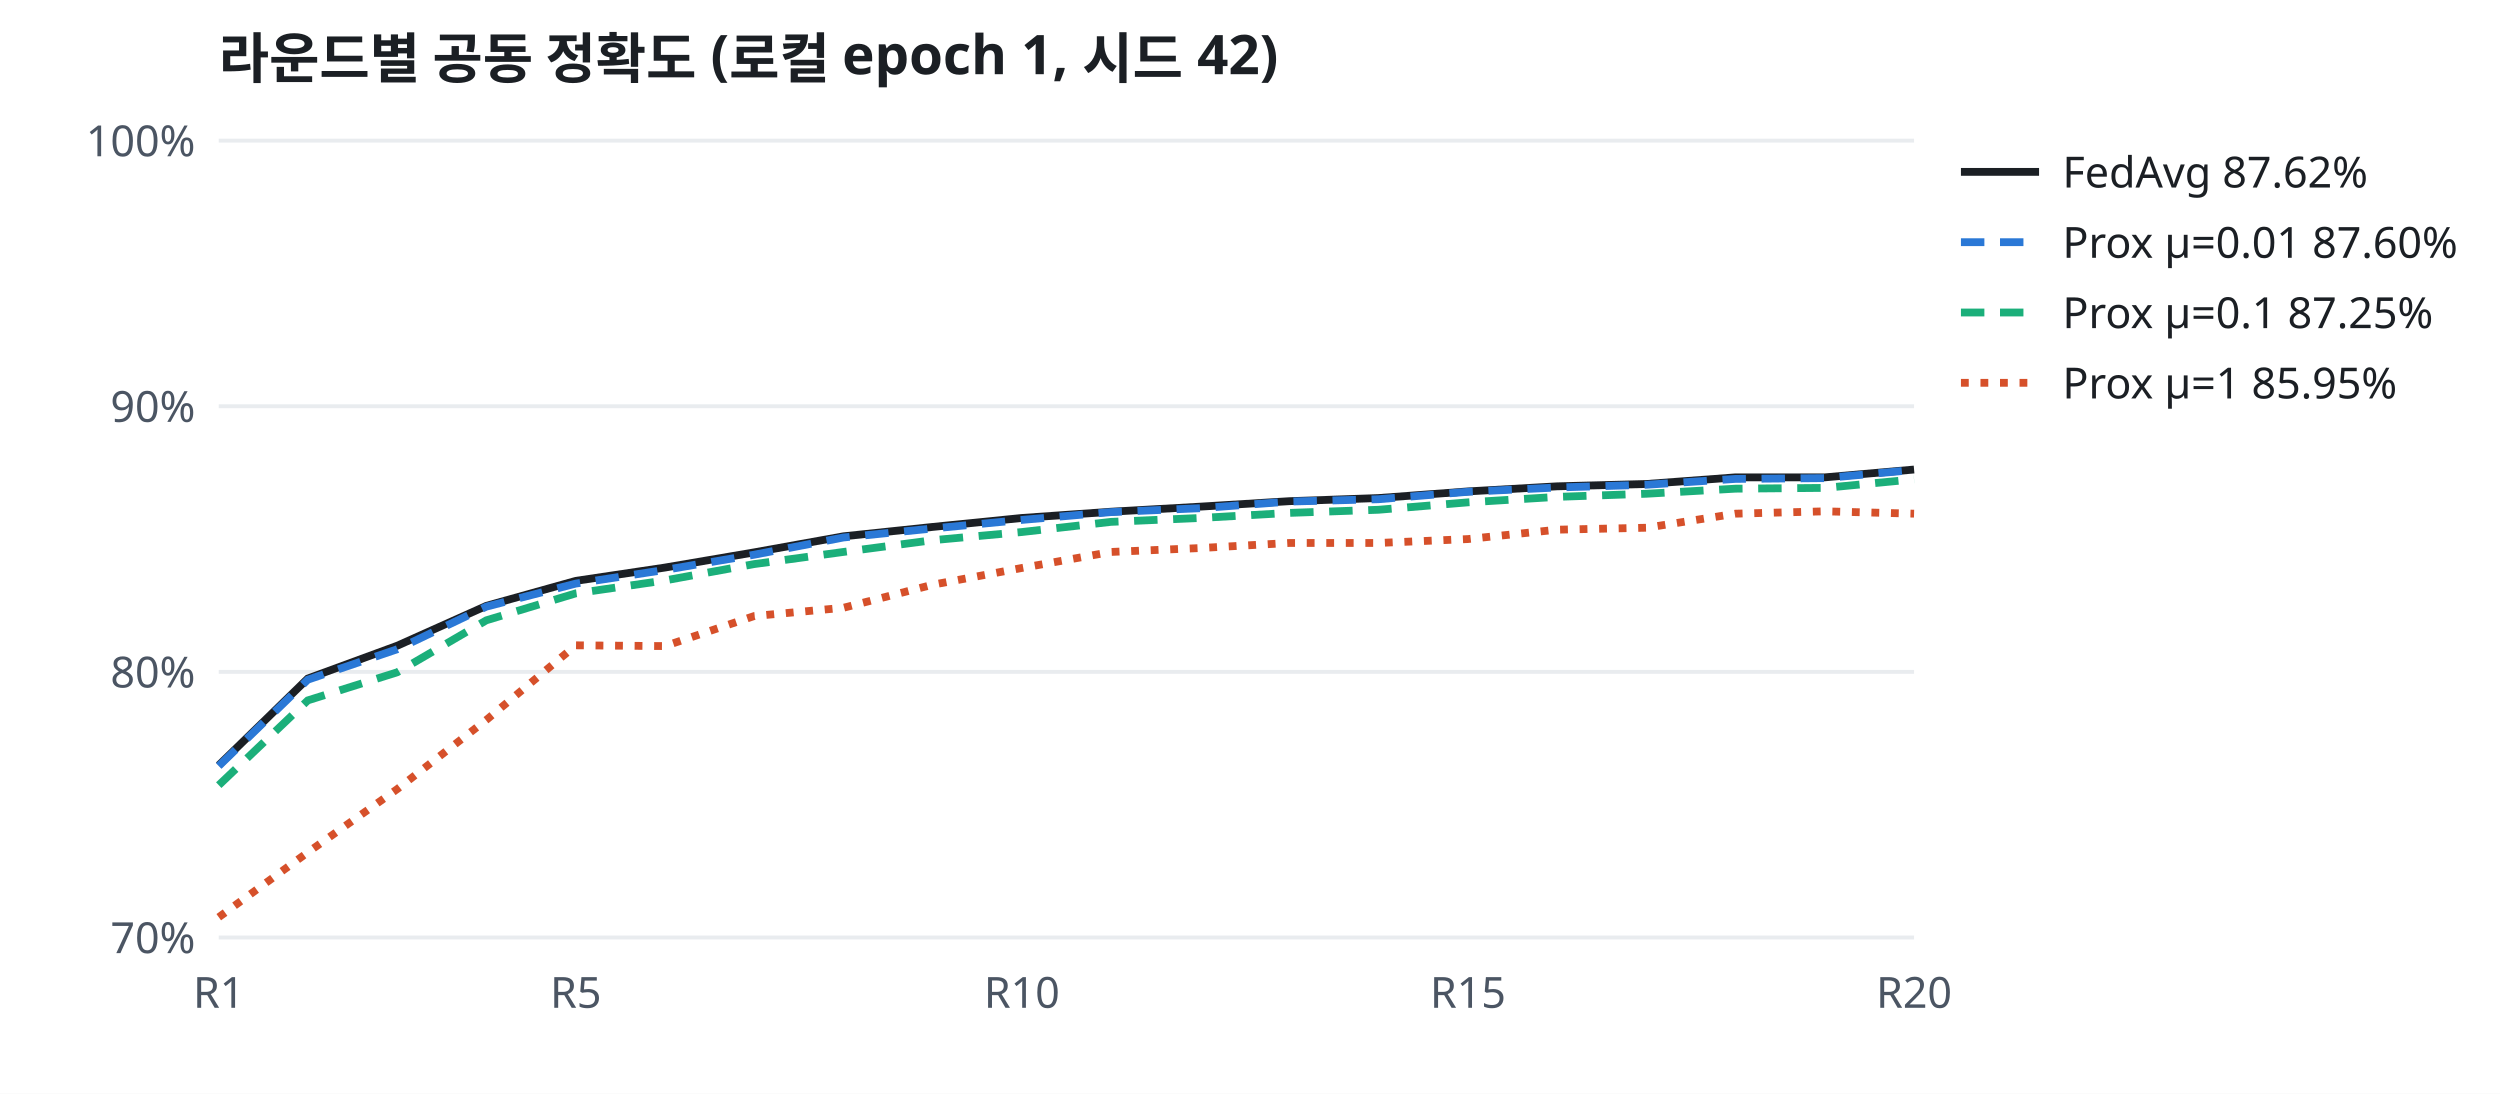
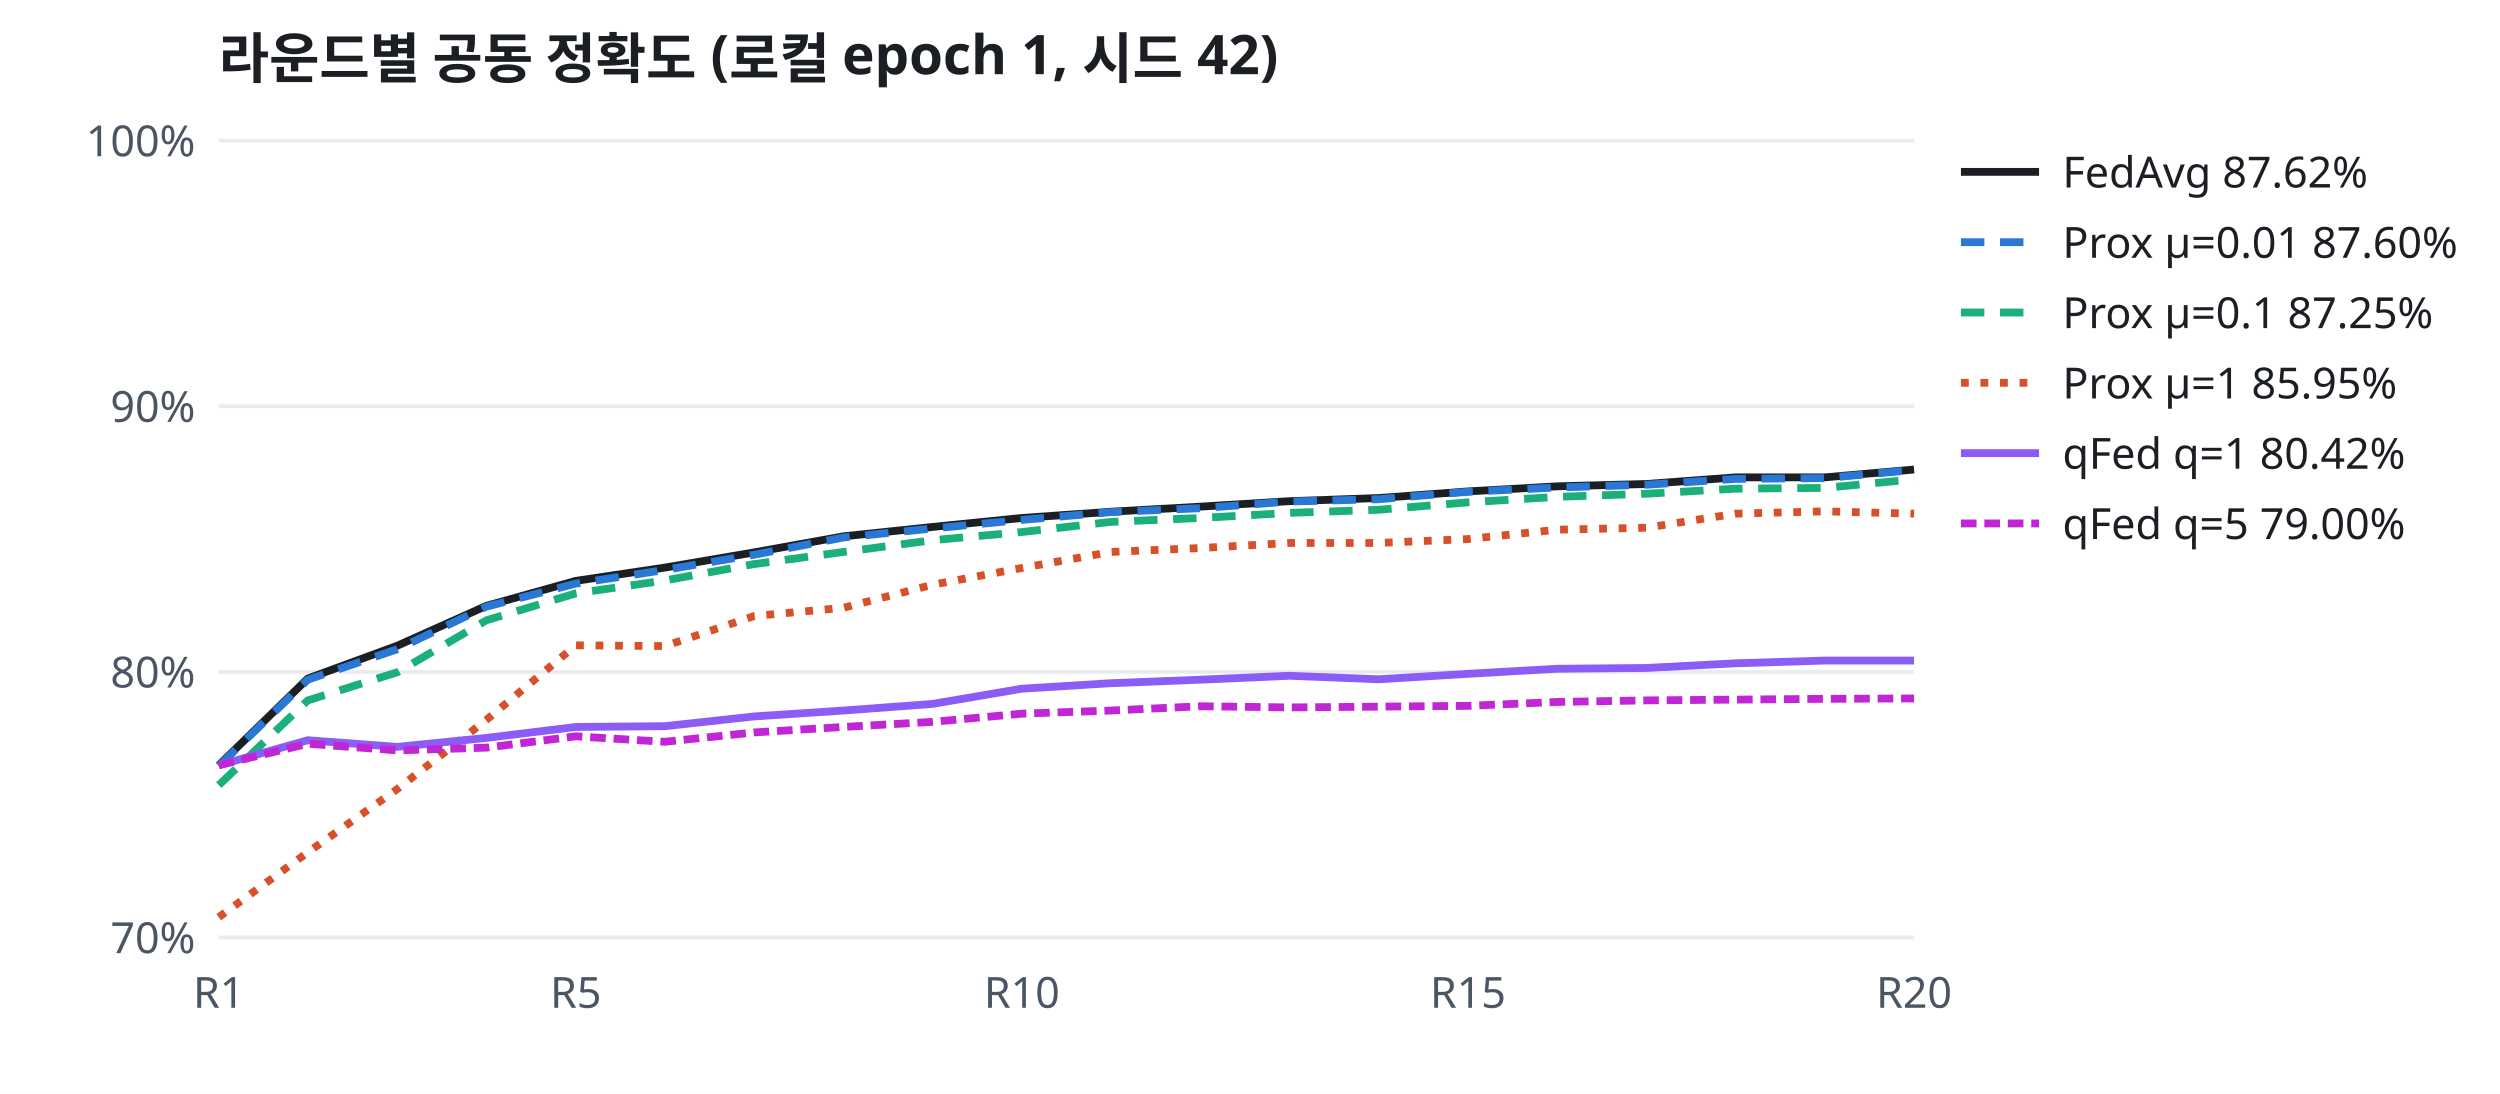
<svg xmlns="http://www.w3.org/2000/svg" width="640" height="280" viewBox="0 0 640 280" font-family="Pretendard, Malgun Gothic, sans-serif">
  <rect width="640" height="280" fill="#ffffff" />
  <text x="56" y="20" font-size="14" font-weight="700" fill="#1b1f24">라운드별 공동 정확도 (로컬 epoch 1, 시드 42)</text>
  <line x1="56" x2="490" y1="240.0" y2="240.0" stroke="#e9ecef" />
  <text x="50" y="244.0" font-size="11" text-anchor="end" fill="#4b5563">70%</text>
  <line x1="56" x2="490" y1="172.0" y2="172.0" stroke="#e9ecef" />
  <text x="50" y="176.0" font-size="11" text-anchor="end" fill="#4b5563">80%</text>
  <line x1="56" x2="490" y1="104.0" y2="104.0" stroke="#e9ecef" />
  <text x="50" y="108.0" font-size="11" text-anchor="end" fill="#4b5563">90%</text>
  <line x1="56" x2="490" y1="36.0" y2="36.0" stroke="#e9ecef" />
  <text x="50" y="40.0" font-size="11" text-anchor="end" fill="#4b5563">100%</text>
  <text x="56.0" y="258" font-size="11" text-anchor="middle" fill="#4b5563">R1</text>
  <text x="147.4" y="258" font-size="11" text-anchor="middle" fill="#4b5563">R5</text>
  <text x="261.6" y="258" font-size="11" text-anchor="middle" fill="#4b5563">R10</text>
  <text x="375.8" y="258" font-size="11" text-anchor="middle" fill="#4b5563">R15</text>
  <text x="490.0" y="258" font-size="11" text-anchor="middle" fill="#4b5563">R20</text>
  <polyline points="56.0,195.9 78.8,173.7 101.7,165.3 124.5,155.1 147.4,148.7 170.2,145.3 193.1,141.4 215.9,137.3 238.7,134.9 261.6,132.6 284.4,131.0 307.3,129.7 330.1,128.3 352.9,127.5 375.8,125.8 398.6,124.5 421.5,123.9 444.3,122.2 467.2,122.2 490.0,120.2" fill="none" stroke="#1b1f24" stroke-width="2" />
  <line x1="502" x2="522" y1="44" y2="44" stroke="#1b1f24" stroke-width="2" />
  <text x="528" y="48" font-size="11" fill="#1b1f24">FedAvg 87.62%</text>
  <polyline points="56.0,196.1 78.8,174.0 101.7,166.2 124.5,155.3 147.4,149.4 170.2,145.9 193.1,142.0 215.9,137.6 238.7,135.3 261.6,133.1 284.4,131.1 307.3,130.1 330.1,128.4 352.9,127.8 375.8,125.9 398.6,124.8 421.5,124.1 444.3,122.6 467.2,122.4 490.0,120.3" fill="none" stroke="#2a78d6" stroke-width="2" stroke-dasharray="6 4" />
  <line x1="502" x2="522" y1="62" y2="62" stroke="#2a78d6" stroke-width="2" stroke-dasharray="6 4" />
  <text x="528" y="66" font-size="11" fill="#1b1f24">Prox μ=0.01 87.60%</text>
  <polyline points="56.0,201.0 78.8,179.3 101.7,172.1 124.5,158.8 147.4,151.9 170.2,148.6 193.1,144.4 215.9,141.3 238.7,138.3 261.6,136.2 284.4,133.6 307.3,132.6 330.1,131.3 352.9,130.5 375.8,128.6 398.6,127.2 421.5,126.4 444.3,125.1 467.2,124.9 490.0,122.7" fill="none" stroke="#1baf7a" stroke-width="2" stroke-dasharray="6 4" />
  <line x1="502" x2="522" y1="80" y2="80" stroke="#1baf7a" stroke-width="2" stroke-dasharray="6 4" />
  <text x="528" y="84" font-size="11" fill="#1b1f24">Prox μ=0.1 87.25%</text>
  <polyline points="56.0,234.8 78.8,218.2 101.7,202.0 124.5,184.3 147.4,165.2 170.2,165.4 193.1,157.7 215.9,155.6 238.7,149.7 261.6,145.4 284.4,141.3 307.3,140.3 330.1,139.0 352.9,139.0 375.8,138.0 398.6,135.6 421.5,135.1 444.3,131.5 467.2,130.9 490.0,131.5" fill="none" stroke="#d6502a" stroke-width="2" stroke-dasharray="2 3" />
  <line x1="502" x2="522" y1="98" y2="98" stroke="#d6502a" stroke-width="2" stroke-dasharray="2 3" />
  <text x="528" y="102" font-size="11" fill="#1b1f24">Prox μ=1 85.95%</text>
+   <polyline points="56.0,195.9 78.8,189.5 101.7,191.2 124.5,188.9 147.4,186.1 170.2,185.9 193.1,183.4 215.9,181.9 238.7,180.2 261.6,176.3 284.4,174.9 307.3,174.0 330.1,173.0 352.9,173.9 375.8,172.5 398.6,171.2 421.5,171.0 444.3,169.8 467.2,169.1 490.0,169.1" fill="none" stroke="#8b5cf6" stroke-width="2" stroke-dasharray="1 0" />
+   <line x1="502" x2="522" y1="116" y2="116" stroke="#8b5cf6" stroke-width="2" stroke-dasharray="1 0" />
+   <text x="528" y="120" font-size="11" fill="#1b1f24">qFed q=1 80.42%</text>
+   <polyline points="56.0,195.9 78.8,190.4 101.7,192.1 124.5,191.4 147.4,188.5 170.2,189.9 193.1,187.5 215.9,186.1 238.7,184.8 261.6,182.7 284.4,181.9 307.3,180.8 330.1,181.1 352.9,180.9 375.8,180.7 398.6,179.7 421.5,179.3 444.3,179.1 467.2,178.9 490.0,178.8" fill="none" stroke="#c026d3" stroke-width="2" stroke-dasharray="4 2" />
+   <line x1="502" x2="522" y1="134" y2="134" stroke="#c026d3" stroke-width="2" stroke-dasharray="4 2" />
+   <text x="528" y="138" font-size="11" fill="#1b1f24">qFed q=5 79.00%</text>
</svg>
